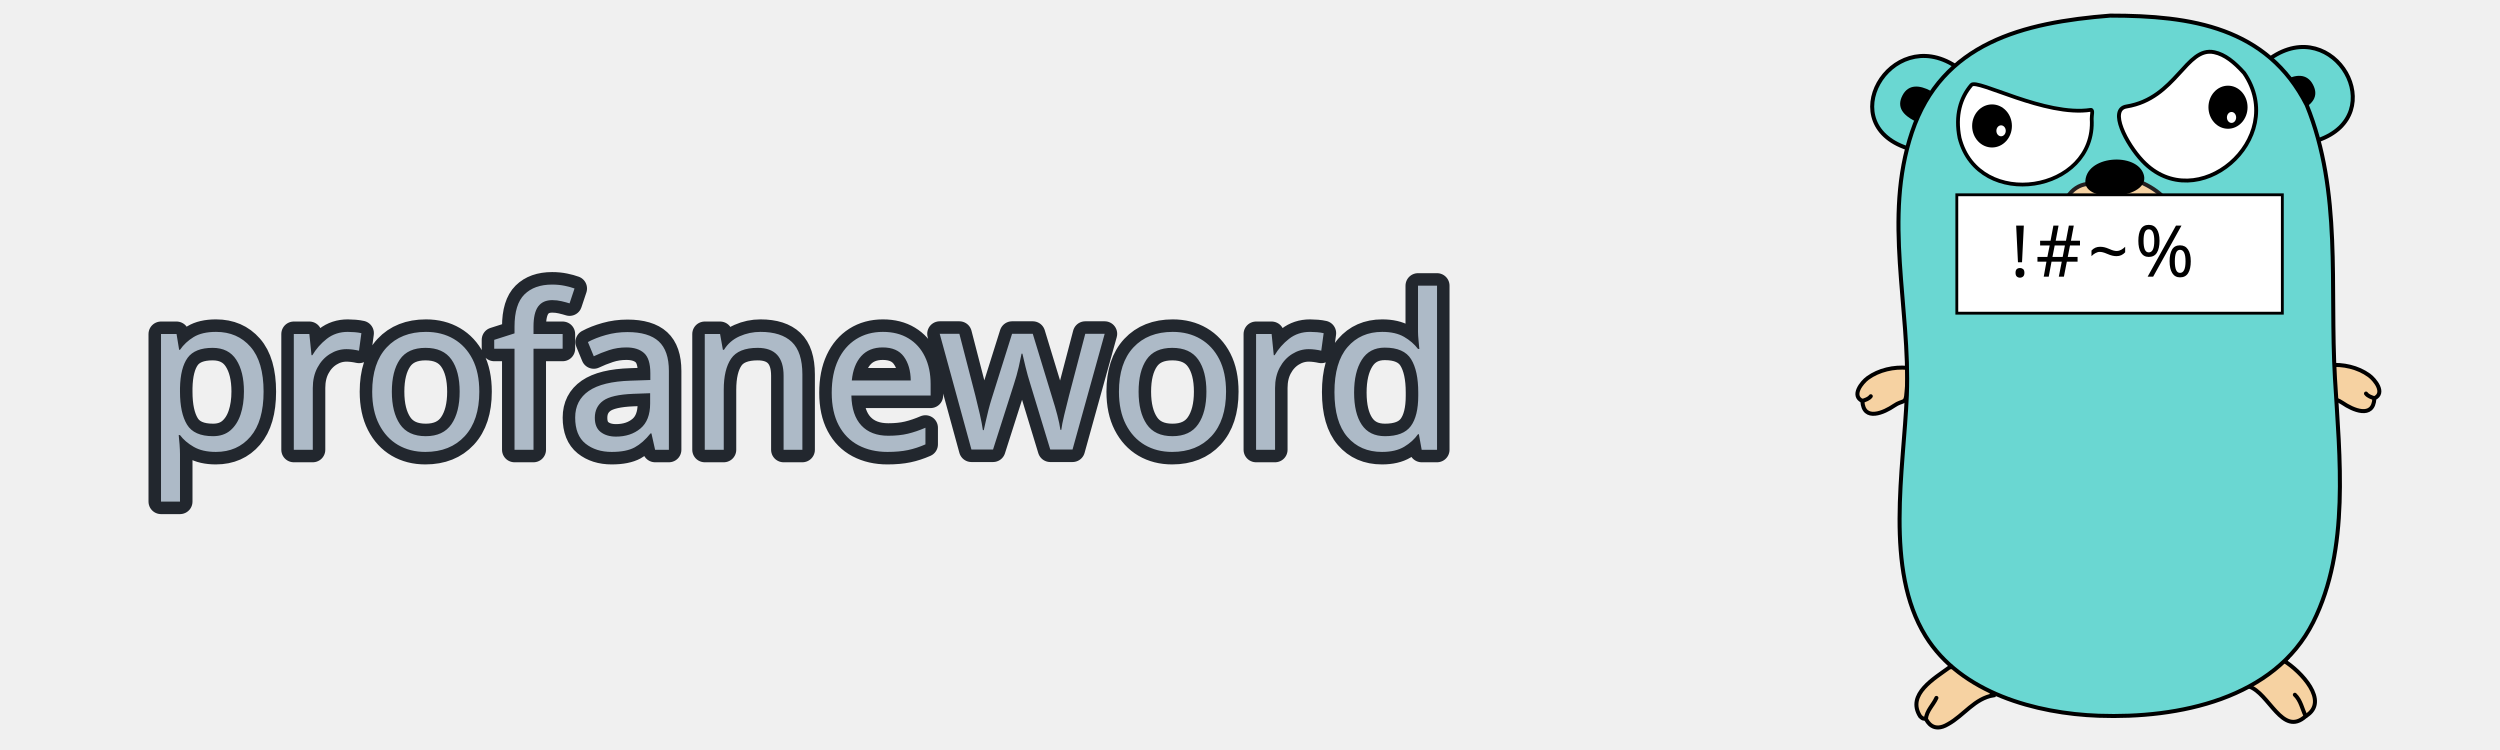
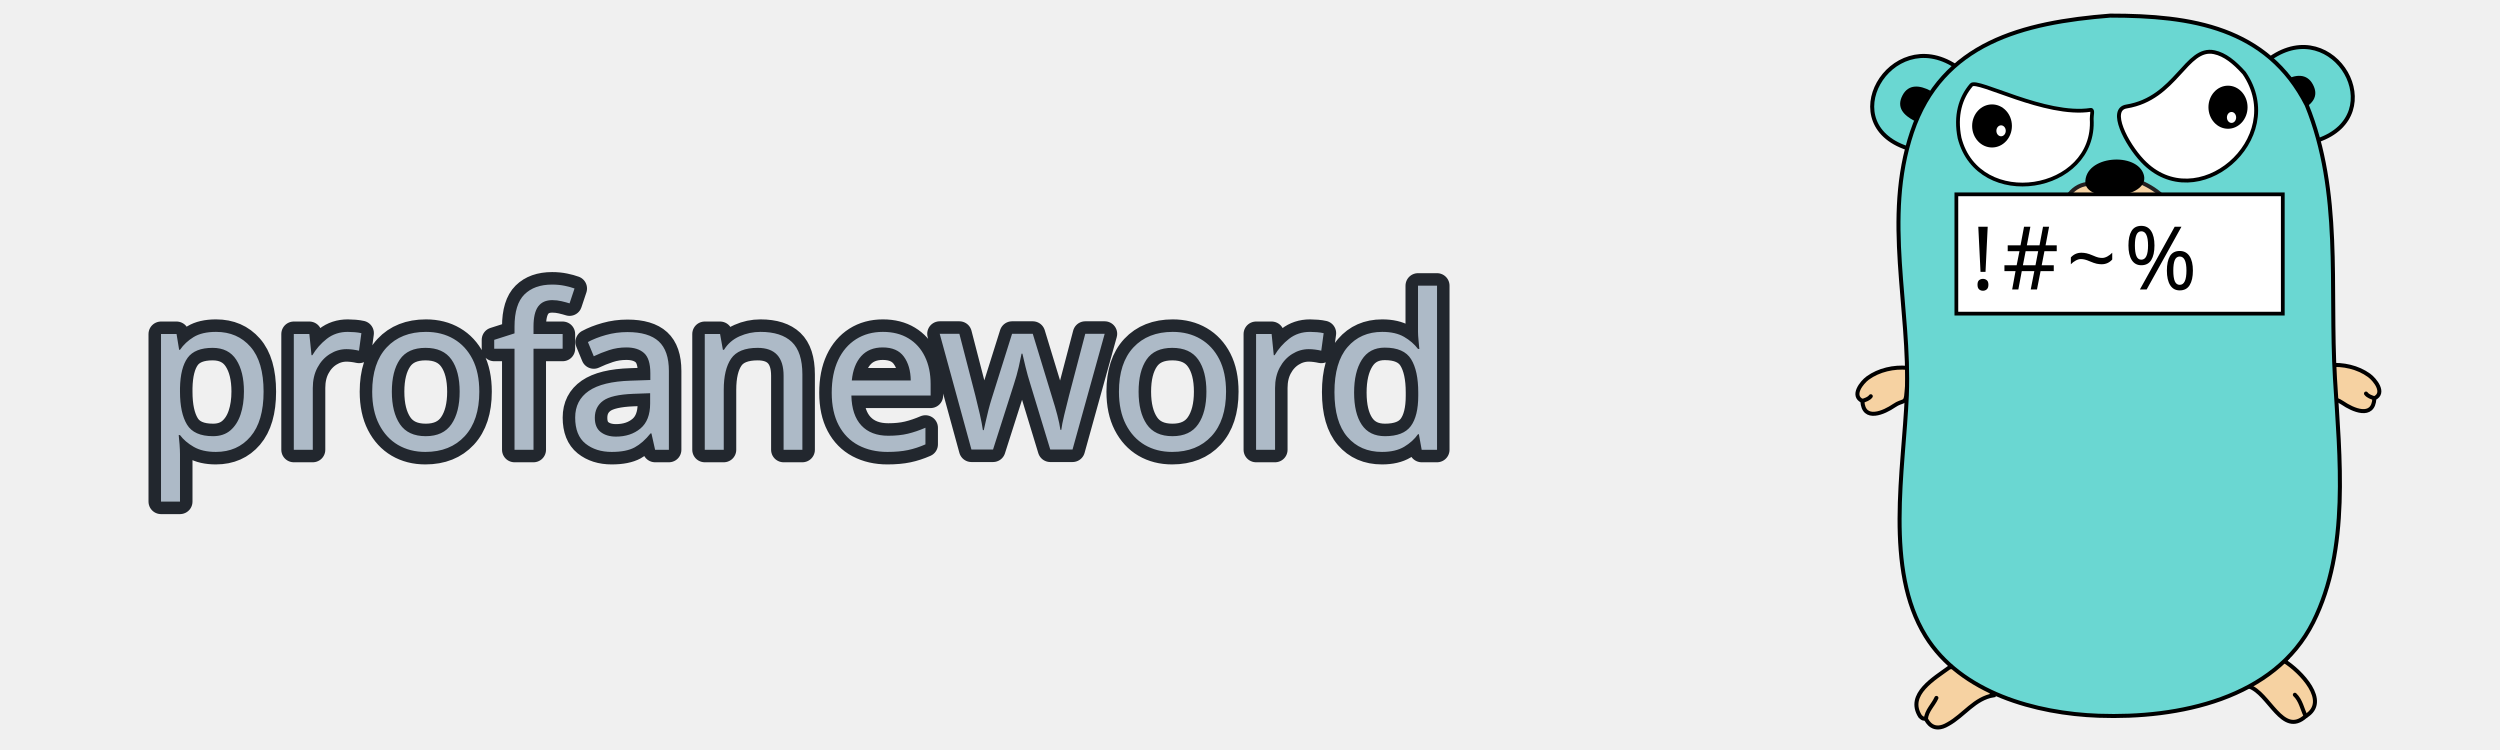
<svg xmlns="http://www.w3.org/2000/svg" version="1.1" id="レイヤー_1" x="0px" y="0px" width="1000" height="300" viewBox="0 0 1000 300" enable-background="new 0 0 401.98 559.472" xml:space="preserve">
  <defs id="defs971" />
  <path d="m 744.947,160.386 c 0.41,8.449 8.85,4.539 12.673,1.898 3.629,-2.508 4.69,-0.423 5.008,-5.372 0.209,-3.253 0.584,-6.505 0.399,-9.771 -5.487,-0.497 -11.456,0.809 -15.954,4.078 -2.317,1.684 -6.662,7.058 -2.126,9.167" id="path914" style="clip-rule:evenodd;fill:#f6d2a2;fill-rule:evenodd;stroke:#000000;stroke-width:1.609;stroke-linecap:round" />
  <path d="m 744.947,160.386 c 1.228,-0.457 2.53,-0.782 3.364,-1.892" id="path916" style="clip-rule:evenodd;fill:#c6b198;fill-rule:evenodd;stroke:#000000;stroke-width:1.609;stroke-linecap:round" />
  <path d="M 764.451,59.738 C 732.109,50.643 756.158,9.498 782.13,26.422 Z" id="path918" style="clip-rule:evenodd;fill:#6ad7d2;fill-rule:evenodd;stroke:#000000;stroke-width:1.609;stroke-linecap:round;fill-opacity:1" />
  <path d="m 908.149,23.334 c 25.6,-17.981 48.734,22.588 18.982,32.795 z" id="path920" style="clip-rule:evenodd;fill:#6ad7d2;fill-rule:evenodd;stroke:#000000;stroke-width:1.609;stroke-linecap:round;fill-opacity:1" />
  <path d="m 913.655,264.365 c 6.503,4.023 18.388,16.189 8.634,22.088 -9.373,8.582 -14.619,-9.42 -22.845,-11.914 3.543,-4.811 8.033,-9.199 14.212,-10.175 z" id="path922" style="clip-rule:evenodd;fill:#f6d2a2;fill-rule:evenodd;stroke:#000000;stroke-width:1.609;stroke-linecap:round" />
  <path d="m 922.289,286.453 c -1.446,-2.876 -1.932,-6.232 -4.346,-8.549" id="path924" style="clip-rule:evenodd;fill:none;fill-rule:evenodd;stroke:#000000;stroke-width:1.609;stroke-linecap:round" />
  <path d="m 797.483,278.114 c -7.632,1.181 -11.928,8.067 -18.291,11.563 -5.996,3.575 -8.289,-1.145 -8.829,-2.103 -0.94,-0.429 -0.861,0.399 -2.311,-1.062 -5.558,-8.772 5.791,-15.184 11.701,-19.542 8.231,-1.664 13.39,5.472 17.73,11.142 z" id="path926" style="clip-rule:evenodd;fill:#f6d2a2;fill-rule:evenodd;stroke:#000000;stroke-width:1.609;stroke-linecap:round" />
  <path d="m 770.363,287.574 c 0.291,-3.343 2.942,-5.582 4.204,-8.409" id="path928" style="clip-rule:evenodd;fill:none;fill-rule:evenodd;stroke:#000000;stroke-width:1.609;stroke-linecap:round" />
  <path d="m 765.801,48.374 c -4.267,-2.257 -7.397,-5.323 -4.787,-10.258 2.416,-4.569 6.905,-4.073 11.173,-1.816 z" id="path930" style="clip-rule:evenodd;fill-rule:evenodd;stroke-width:0.536" />
  <path d="m 920.39,44.083 c 4.267,-2.257 7.397,-5.323 4.787,-10.258 -2.416,-4.569 -6.905,-4.073 -11.173,-1.816 z" id="path932" style="clip-rule:evenodd;fill-rule:evenodd;stroke-width:0.536" />
  <path d="m 949.762,159.314 c -0.41,8.449 -8.85,4.539 -12.673,1.898 -3.629,-2.508 -4.69,-0.423 -5.008,-5.372 -0.209,-3.253 -0.584,-6.505 -0.399,-9.771 5.487,-0.497 11.456,0.809 15.954,4.078 2.317,1.684 6.662,7.058 2.126,9.167" id="path934" style="clip-rule:evenodd;fill:#f6d2a2;fill-rule:evenodd;stroke:#000000;stroke-width:1.609;stroke-linecap:round" />
  <path d="m 949.762,159.314 c -1.228,-0.457 -2.53,-0.782 -3.364,-1.892" id="path936" style="clip-rule:evenodd;fill:#c6b198;fill-rule:evenodd;stroke:#000000;stroke-width:1.609;stroke-linecap:round" />
  <g id="g940" transform="matrix(0.5363885,0,0,0.5363885,739.2426,-0.7946502)">
    <path d="m 195.512,13.124 c 60.365,0 116.953,8.633 146.452,66.629 26.478,65.006 17.062,135.104 21.1,203.806 3.468,58.992 11.157,127.145 -16.21,181.812 -28.79,57.514 -100.73,71.982 -160,69.863 C 140.299,533.568 84.06,518.38 57.785,475.845 26.959,425.945 41.553,351.747 43.792,296.223 46.444,230.452 25.977,164.481 47.584,100.122 69.999,33.359 130.451,18.271 195.512,13.124" id="path938" style="clip-rule:evenodd;fill:#6ad7d2;fill-rule:evenodd;stroke:#000000;stroke-width:3;stroke-linecap:round;fill-opacity:1" />
  </g>
  <path d="m 885.734,20.895 c -11.342,-2.429 -15.23,18.489 -35.141,21.704 -7.153,1.155 -0.187,14.806 6.44,21.798 21.587,22.776 58.673,-8.752 40.639,-35.163 -3.942,-4.4 -7.724,-7.437 -11.937,-8.339 z" id="path942" style="clip-rule:evenodd;fill:#ffffff;fill-rule:evenodd;stroke:#000000;stroke-width:1.56;stroke-linecap:round" />
  <path d="m 783.818,55.177 c 7.535,29.421 54.639,21.888 52.863,-7.624 -0.075,-1.253 0.722,-3.779 -0.431,-3.602 -18.07,2.779 -45.447,-12.58 -47.682,-9.984 -4.419,5.132 -6.527,12.29 -4.749,21.21" id="path944" style="clip-rule:evenodd;fill:#ffffff;fill-rule:evenodd;stroke:#000000;stroke-width:1.513;stroke-linecap:round" />
  <path d="m 856.494,90.264 c 0.025,4.394 0.998,9.326 0.167,14 -1.122,2.12 -3.322,2.344 -5.219,3.201 -2.623,-0.411 -4.829,-2.134 -5.88,-4.587 -0.673,-5.335 0.251,-10.5 0.421,-15.837 z" id="path946" style="clip-rule:evenodd;fill:#ffffff;fill-rule:evenodd;stroke:#000000;stroke-width:1.609;stroke-linecap:round" />
  <g id="g952" transform="matrix(0.5363885,0,0,0.5363885,739.2426,-0.7946502)">
    <ellipse cx="107.324" cy="95.404" rx="14.829" ry="16.062" id="ellipse948" style="clip-rule:evenodd;fill-rule:evenodd" />
    <ellipse cx="114.069" cy="99.029" rx="3.496" ry="4.082" id="ellipse950" style="clip-rule:evenodd;fill:#ffffff;fill-rule:evenodd" />
  </g>
  <g id="g958" transform="matrix(0.5363885,0,0,0.5363885,764.8431,-3.994702)">
    <ellipse cx="235.571" cy="87.404" rx="14.582" ry="16.062" id="ellipse954" style="clip-rule:evenodd;fill-rule:evenodd" />
    <ellipse cx="238.204" cy="95.029" rx="3.438" ry="4.082" id="ellipse956" style="clip-rule:evenodd;fill:#ffffff;fill-rule:evenodd" />
  </g>
  <path d="m 833.763,89.785 c -3.47,8.411 1.935,25.229 11.352,12.824 -0.673,-5.335 0.251,-10.5 0.421,-15.837 z" id="path960" style="clip-rule:evenodd;fill:#ffffff;fill-rule:evenodd;stroke:#000000;stroke-width:1.609;stroke-linecap:round" />
  <g id="g966" transform="matrix(0.5363885,0,0,0.5363885,739.2426,-0.7946502)">
    <path d="m 178.431,138.673 c -12.059,1.028 -21.916,15.366 -15.646,26.709 8.303,15.024 26.836,-1.329 38.379,0.203 13.285,0.272 24.17,14.047 34.84,2.49 11.867,-12.854 -5.109,-25.373 -18.377,-30.97 z" id="path962" style="clip-rule:evenodd;fill:#f6d2a2;fill-rule:evenodd;stroke:#231f20;stroke-width:3;stroke-linecap:round" />
    <path d="m 176.913,138.045 c -0.893,-20.891 38.938,-23.503 43.642,-6.016 4.692,17.446 -41.681,21.498 -43.642,6.016 -1.565,-12.363 0,0 0,0 z" id="path964" style="clip-rule:evenodd;fill-rule:evenodd" />
  </g>
-   <rect style="fill:#ffffff;fill-opacity:1;stroke:#000000;stroke-width:2.271;stroke-linecap:butt;stroke-miterlimit:4;stroke-dasharray:none;stroke-opacity:1;paint-order:stroke markers fill" id="rect975" width="129.069" height="46.223" x="783.296" y="78.483" />
-   <text xml:space="preserve" style="font-style:normal;font-variant:normal;font-weight:500;font-stretch:normal;font-size:28.607px;line-height:1.25;font-family:aakar;-inkscape-font-specification:'aakar Medium';letter-spacing:2.414px;word-spacing:4.318px;fill:#000000;fill-opacity:1;stroke:none;stroke-width:0.536" x="804.153" y="110.665" id="text979">
-     <tspan x="804.153" y="110.665" id="tspan981" style="font-style:normal;font-variant:normal;font-weight:normal;font-stretch:normal;font-family:Gubbi;-inkscape-font-specification:Gubbi;stroke-width:0.536">!#~%</tspan>
+   <rect style="fill:#ffffff;fill-opacity:1;stroke:#000000;stroke-width:3;stroke-linecap:butt;stroke-miterlimit:4;stroke-dasharray:none;stroke-opacity:1;paint-order:stroke markers fill" id="rect975" width="129.069" height="46.223" x="783.296" y="78.483" />
+   <text xml:space="preserve" style="font-style:normal;font-variant:normal;font-weight:500;font-stretch:normal;font-size:35.162px;line-height:1.25;font-family:aakar;-inkscape-font-specification:'aakar Medium';letter-spacing:2.967px;word-spacing:5.307px;fill:#000000;fill-opacity:1;stroke:none;stroke-width:0.659" x="788.474" y="115.794" id="text979">
+     <tspan x="788.474" y="115.794" id="tspan981" style="font-style:normal;font-variant:normal;font-weight:normal;font-stretch:normal;font-family:Chandas;-inkscape-font-specification:Chandas;stroke-width:0.659">!#~%</tspan>
  </text>
  <text xml:space="preserve" style="font-style:normal;font-variant:normal;font-weight:normal;font-stretch:normal;font-size:86.379px;line-height:1.25;font-family:'Segoe UI';-inkscape-font-specification:'Segoe UI';letter-spacing:0px;word-spacing:0px;fill:#adbac7;fill-opacity:1;stroke:#22272e;stroke-width:10;stroke-miterlimit:4;stroke-dasharray:none;stroke-opacity:1;stroke-linejoin:round" x="57.059" y="179.911" id="text923">
    <tspan id="tspan921" x="57.059" y="179.911" style="stroke-width:10;-inkscape-font-specification:Chandas;font-family:Chandas;font-weight:normal;font-style:normal;font-stretch:normal;font-variant:normal;fill:#adbac7;fill-opacity:1;stroke:#22272e;stroke-opacity:1;stroke-miterlimit:4;stroke-dasharray:none;stroke-linejoin:round">profaneword</tspan>
  </text>
  <text id="text845" y="179.911" x="57.059" style="font-style:normal;font-variant:normal;font-weight:normal;font-stretch:normal;font-size:86.379px;line-height:1.25;font-family:'Segoe UI';-inkscape-font-specification:'Segoe UI';letter-spacing:0px;word-spacing:0px;fill:#adbac7;fill-opacity:1;stroke:none;stroke-width:4;stroke-miterlimit:4;stroke-dasharray:none;stroke-opacity:1;" xml:space="preserve">
    <tspan style="stroke-width:4;-inkscape-font-specification:Chandas;font-family:Chandas;font-weight:normal;font-style:normal;font-stretch:normal;font-variant:normal;fill:#adbac7;fill-opacity:1;stroke:none;stroke-opacity:1;stroke-miterlimit:4;stroke-dasharray:none;" y="179.911" x="57.059" id="tspan843">profaneword</tspan>
  </text>
</svg>
